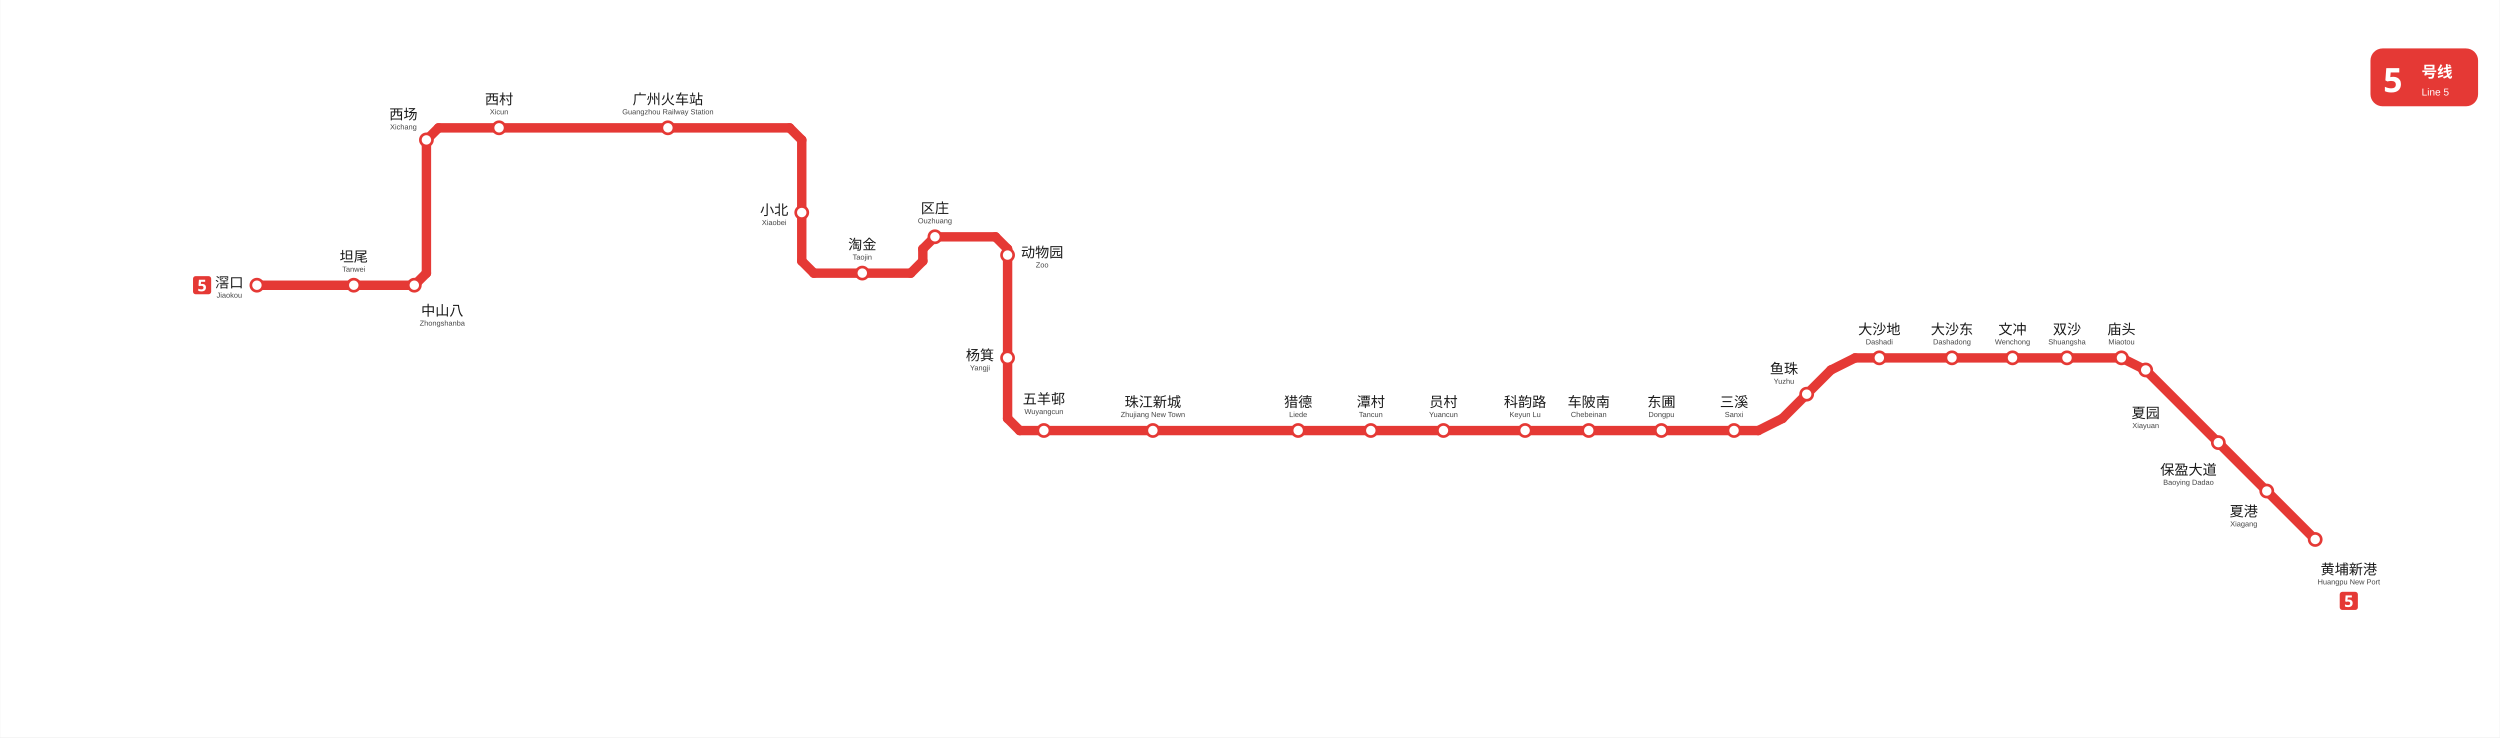
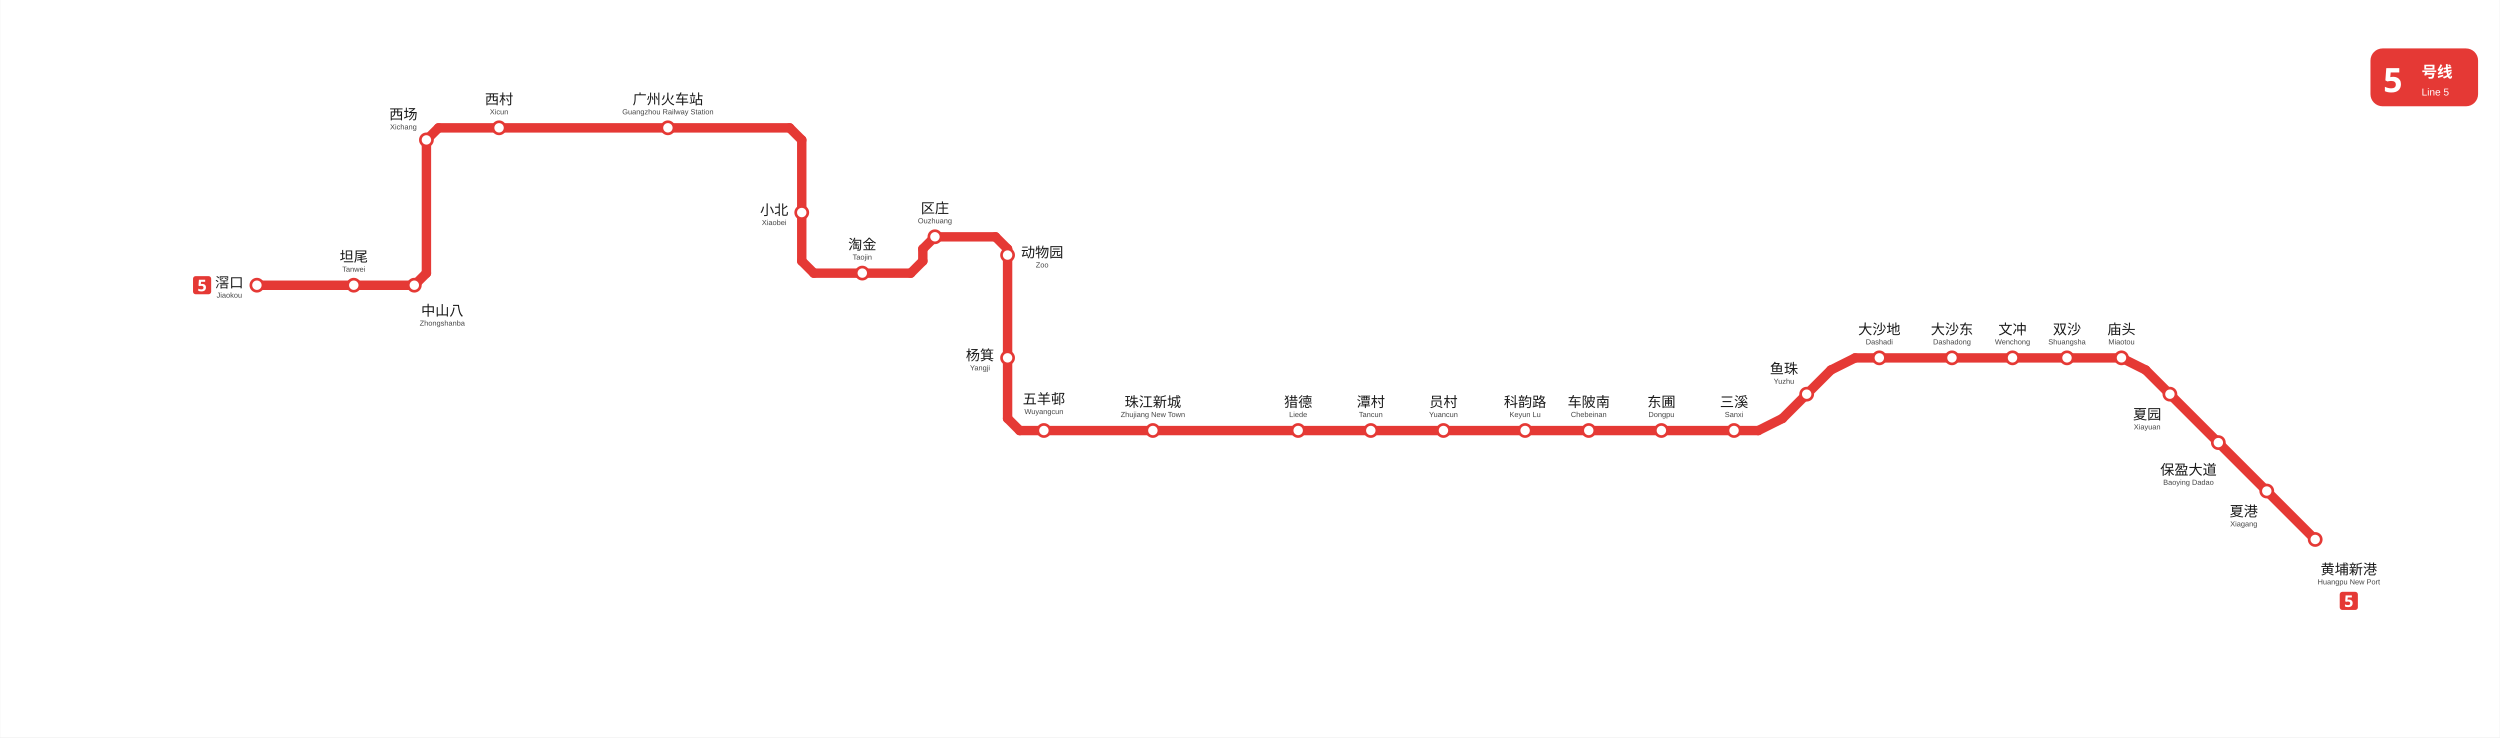
<svg xmlns="http://www.w3.org/2000/svg" viewBox="803.8 744.2 1857.8 548.1" data-pins="三溪,东圃,中山八,五羊邨,保盈大道,动物园,区庄,双沙,员村,坦尾,夏园,夏港,大沙东,大沙地,小北,广州火车站,庙头,文冲,杨箕,淘金,滘口,潭村,猎德,珠江新城,科韵路,西场,西村,车陂南,鱼珠,黄埔新港" width="1858" height="548">
  <rect x="803.755" y="744.2" width="1857.828" height="548.083" fill="#ffffff" />
  <g id="走廊">
    <line x1="2182.50" y1="1010.25" x2="2380.50" y2="1010.25" style="fill:none;stroke:#E53935;stroke-width:7;stroke-linecap:round" />
    <line x1="2128.50" y1="1055.25" x2="2164.50" y2="1019.25" style="fill:none;stroke:#E53935;stroke-width:7;stroke-linecap:round" />
    <line x1="1561.50" y1="1064.25" x2="2110.50" y2="1064.25" style="fill:none;stroke:#E53935;stroke-width:7;stroke-linecap:round" />
    <line x1="1552.50" y1="1055.25" x2="1552.50" y2="929.25" style="fill:none;stroke:#E53935;stroke-width:7;stroke-linecap:round" />
    <line x1="1498.50" y1="920.25" x2="1543.50" y2="920.25" style="fill:none;stroke:#E53935;stroke-width:7;stroke-linecap:round" />
    <line x1="1399.50" y1="848.25" x2="1399.50" y2="938.25" style="fill:none;stroke:#E53935;stroke-width:7;stroke-linecap:round" />
    <line x1="1120.50" y1="947.25" x2="1120.50" y2="848.25" style="fill:none;stroke:#E53935;stroke-width:7;stroke-linecap:round" />
    <line x1="1111.50" y1="956.25" x2="994.50" y2="956.25" style="fill:none;stroke:#E53935;stroke-width:7;stroke-linecap:round" />
    <line x1="1129.50" y1="839.25" x2="1390.50" y2="839.25" style="fill:none;stroke:#E53935;stroke-width:7;stroke-linecap:round" />
    <line x1="1408.50" y1="947.25" x2="1480.50" y2="947.25" style="fill:none;stroke:#E53935;stroke-width:7;stroke-linecap:round" />
    <line x1="1489.50" y1="929.25" x2="1489.50" y2="938.25" style="fill:none;stroke:#E53935;stroke-width:7;stroke-linecap:round" />
    <line x1="2398.50" y1="1019.25" x2="2524.50" y2="1145.25" style="fill:none;stroke:#E53935;stroke-width:7;stroke-linecap:round" />
    <line x1="1552.50" y1="1055.25" x2="1561.50" y2="1064.25" style="fill:none;stroke:#E53935;stroke-width:7;stroke-linecap:round" />
    <line x1="1552.50" y1="929.25" x2="1543.50" y2="920.25" style="fill:none;stroke:#E53935;stroke-width:7;stroke-linecap:round" />
    <line x1="2110.50" y1="1064.25" x2="2128.50" y2="1055.25" style="fill:none;stroke:#E53935;stroke-width:7;stroke-linecap:round" />
    <line x1="2182.50" y1="1010.25" x2="2164.50" y2="1019.25" style="fill:none;stroke:#E53935;stroke-width:7;stroke-linecap:round" />
    <line x1="1399.50" y1="848.25" x2="1390.50" y2="839.25" style="fill:none;stroke:#E53935;stroke-width:7;stroke-linecap:round" />
    <line x1="2380.50" y1="1010.25" x2="2398.50" y2="1019.25" style="fill:none;stroke:#E53935;stroke-width:7;stroke-linecap:round" />
    <line x1="1399.50" y1="938.25" x2="1408.50" y2="947.25" style="fill:none;stroke:#E53935;stroke-width:7;stroke-linecap:round" />
    <line x1="1498.50" y1="920.25" x2="1489.50" y2="929.25" style="fill:none;stroke:#E53935;stroke-width:7;stroke-linecap:round" />
    <line x1="1480.50" y1="947.25" x2="1489.50" y2="938.25" style="fill:none;stroke:#E53935;stroke-width:7;stroke-linecap:round" />
    <line x1="1129.50" y1="839.25" x2="1120.50" y2="848.25" style="fill:none;stroke:#E53935;stroke-width:7;stroke-linecap:round" />
    <line x1="1111.50" y1="956.25" x2="1120.50" y2="947.25" style="fill:none;stroke:#E53935;stroke-width:7;stroke-linecap:round" />
  </g>
  <g id="站圆">
    <circle cx="994.5" cy="956.2" r="4.5" data-nm="滘口" style="fill:#FFFFFF;stroke:#E53935;stroke-width:2" />
    <circle cx="1066.5" cy="956.2" r="4.5" data-nm="坦尾" style="fill:#FFFFFF;stroke:#E53935;stroke-width:2" />
    <circle cx="1111.5" cy="956.2" r="4.5" data-nm="中山八" style="fill:#FFFFFF;stroke:#E53935;stroke-width:2" />
    <circle cx="1120.5" cy="848.2" r="4.5" data-nm="西场" style="fill:#FFFFFF;stroke:#E53935;stroke-width:2" />
    <circle cx="1174.5" cy="839.2" r="4.5" data-nm="西村" style="fill:#FFFFFF;stroke:#E53935;stroke-width:2" />
    <circle cx="1300.0" cy="839.2" r="4.5" data-nm="广州火车站" style="fill:#FFFFFF;stroke:#E53935;stroke-width:2" />
    <circle cx="1399.5" cy="902.2" r="4.5" data-nm="小北" style="fill:#FFFFFF;stroke:#E53935;stroke-width:2" />
    <circle cx="1444.5" cy="947.2" r="4.5" data-nm="淘金" style="fill:#FFFFFF;stroke:#E53935;stroke-width:2" />
    <circle cx="1498.5" cy="920.2" r="4.5" data-nm="区庄" style="fill:#FFFFFF;stroke:#E53935;stroke-width:2" />
    <circle cx="1552.5" cy="933.8" r="4.5" data-nm="动物园" style="fill:#FFFFFF;stroke:#E53935;stroke-width:2" />
    <circle cx="1552.5" cy="1010.2" r="4.5" data-nm="杨箕" style="fill:#FFFFFF;stroke:#E53935;stroke-width:2" />
    <circle cx="1579.5" cy="1064.2" r="4.5" data-nm="五羊邨" style="fill:#FFFFFF;stroke:#E53935;stroke-width:2" />
    <circle cx="1660.5" cy="1064.2" r="4.5" data-nm="珠江新城" style="fill:#FFFFFF;stroke:#E53935;stroke-width:2" />
    <circle cx="1768.5" cy="1064.2" r="4.5" data-nm="猎德" style="fill:#FFFFFF;stroke:#E53935;stroke-width:2" />
    <circle cx="1822.5" cy="1064.2" r="4.5" data-nm="潭村" style="fill:#FFFFFF;stroke:#E53935;stroke-width:2" />
    <circle cx="1876.5" cy="1064.2" r="4.5" data-nm="员村" style="fill:#FFFFFF;stroke:#E53935;stroke-width:2" />
    <circle cx="1937.2" cy="1064.2" r="4.5" data-nm="科韵路" style="fill:#FFFFFF;stroke:#E53935;stroke-width:2" />
    <circle cx="1984.5" cy="1064.2" r="4.5" data-nm="车陂南" style="fill:#FFFFFF;stroke:#E53935;stroke-width:2" />
    <circle cx="2038.5" cy="1064.2" r="4.5" data-nm="东圃" style="fill:#FFFFFF;stroke:#E53935;stroke-width:2" />
    <circle cx="2092.5" cy="1064.2" r="4.5" data-nm="三溪" style="fill:#FFFFFF;stroke:#E53935;stroke-width:2" />
    <circle cx="2146.5" cy="1037.2" r="4.5" data-nm="鱼珠" style="fill:#FFFFFF;stroke:#E53935;stroke-width:2" />
    <circle cx="2200.5" cy="1010.2" r="4.5" data-nm="大沙地" style="fill:#FFFFFF;stroke:#E53935;stroke-width:2" />
    <circle cx="2254.5" cy="1010.2" r="4.5" data-nm="大沙东" style="fill:#FFFFFF;stroke:#E53935;stroke-width:2" />
    <circle cx="2299.5" cy="1010.2" r="4.5" data-nm="文冲" style="fill:#FFFFFF;stroke:#E53935;stroke-width:2" />
    <circle cx="2340.0" cy="1010.2" r="4.5" data-nm="双沙" style="fill:#FFFFFF;stroke:#E53935;stroke-width:2" />
    <circle cx="2380.5" cy="1010.2" r="4.5" data-nm="庙头" style="fill:#FFFFFF;stroke:#E53935;stroke-width:2" />
-     <circle cx="2398.5" cy="1019.2" r="4.5" data-nm="夏园" style="fill:#FFFFFF;stroke:#E53935;stroke-width:2" />
+     <circle cx="2416.5" cy="1037.2" r="4.5" data-nm="夏园" style="fill:#FFFFFF;stroke:#E53935;stroke-width:2" />
    <circle cx="2452.5" cy="1073.2" r="4.5" data-nm="保盈大道" style="fill:#FFFFFF;stroke:#E53935;stroke-width:2" />
    <circle cx="2488.5" cy="1109.2" r="4.5" data-nm="夏港" style="fill:#FFFFFF;stroke:#E53935;stroke-width:2" />
    <circle cx="2524.5" cy="1145.2" r="4.5" data-nm="黄埔新港" style="fill:#FFFFFF;stroke:#E53935;stroke-width:2" />
  </g>
  <g id="线路徽标">
    <g data-badge="header" transform="translate(2565.58 780.2)" data-ink="#FFFFFF" data-box="2565.6,780.2,2645.6,823.2" data-chip="2565.6,780.2,2645.6,823.2">
      <rect x="0" y="0" width="80.0" height="43.0" rx="9.0" fill="#E53935" />
      <text x="9.5" y="32.5" font-family="'Microsoft YaHei', sans-serif" font-size="25" font-weight="bold" fill="#FFFFFF">5</text>
      <text x="38.0" y="21.5" font-family="'Microsoft YaHei', sans-serif" font-size="11.5" font-weight="600" fill="#FFFFFF">号线</text>
      <text x="38.0" y="35.0" font-family="Arial, sans-serif" font-size="7.5" fill="#FFFFFF">Line 5</text>
    </g>
    <g data-badge="chip" transform="translate(947.01 949.455)" data-box="947.0,949.5,960.5,962.9">
      <path d="M11.54 13.49h-9.59c-1.07 0 -1.95 -0.88 -1.95 -1.95v-9.59c0 -1.07 0.88 -1.95 1.95 -1.95h9.59c1.07 0 1.95 0.88 1.95 1.95v9.59C13.49 12.61 12.61 13.49 11.54 13.49z" fill="#E53935" />
      <path d="M6.91 5.77c0.52 0 0.98 0.1 1.39 0.3c0.41 0.2 0.73 0.49 0.97 0.88s0.35 0.86 0.35 1.43c0 0.93 -0.29 1.66 -0.86 2.19c-0.58 0.53 -1.43 0.8 -2.56 0.8c-0.45 0 -0.87 -0.04 -1.27 -0.12s-0.74 -0.2 -1.04 -0.35v-1.56c0.3 0.15 0.65 0.28 1.07 0.39c0.42 0.11 0.81 0.16 1.18 0.16c0.54 0 0.95 -0.11 1.23 -0.33c0.28 -0.22 0.43 -0.56 0.43 -1.03c0 -0.86 -0.57 -1.3 -1.72 -1.3c-0.22 0 -0.46 0.02 -0.7 0.07c-0.24 0.04 -0.44 0.09 -0.6 0.13l-0.72 -0.38l0.32 -4.37h4.64v1.54h-3.06l-0.16 1.68c0.14 -0.02 0.28 -0.05 0.44 -0.08C6.41 5.78 6.63 5.77 6.91 5.77z" fill="#FFFFFF" />
    </g>
    <g data-badge="chip" transform="translate(2542.73 1184.12)" data-box="2542.7,1184.1,2556.2,1197.6">
      <path d="M11.54 13.49h-9.59c-1.07 0 -1.95 -0.88 -1.95 -1.95v-9.59c0 -1.07 0.88 -1.95 1.95 -1.95h9.59c1.07 0 1.95 0.88 1.95 1.95v9.59C13.49 12.61 12.61 13.49 11.54 13.49z" fill="#E53935" />
      <path d="M6.91 5.77c0.52 0 0.98 0.1 1.39 0.3c0.41 0.2 0.73 0.49 0.97 0.88s0.35 0.86 0.35 1.43c0 0.93 -0.29 1.66 -0.86 2.19c-0.58 0.53 -1.43 0.8 -2.56 0.8c-0.45 0 -0.87 -0.04 -1.27 -0.12s-0.74 -0.2 -1.04 -0.35v-1.56c0.3 0.15 0.65 0.28 1.07 0.39c0.42 0.11 0.81 0.16 1.18 0.16c0.54 0 0.95 -0.11 1.23 -0.33c0.28 -0.22 0.43 -0.56 0.43 -1.03c0 -0.86 -0.57 -1.3 -1.72 -1.3c-0.22 0 -0.46 0.02 -0.7 0.07c-0.24 0.04 -0.44 0.09 -0.6 0.13l-0.72 -0.38l0.32 -4.37h4.64v1.54h-3.06l-0.16 1.68c0.14 -0.02 0.28 -0.05 0.44 -0.08C6.41 5.78 6.63 5.77 6.91 5.77z" fill="#FFFFFF" />
    </g>
  </g>
  <g id="站名标注" font-family="'Microsoft YaHei', 'PingFang SC', sans-serif">
    <text x="974.0" y="958.0" text-anchor="middle" font-size="10.5" font-weight="500" fill="#1a1a1a">滘口</text>
    <text x="974.0" y="965.5" text-anchor="middle" font-size="5.5" font-family="Arial, sans-serif" fill="#444444">Jiaokou</text>
    <text x="1066.5" y="938.7" text-anchor="middle" font-size="10.5" font-weight="500" fill="#1a1a1a">坦尾</text>
    <text x="1066.5" y="946.2" text-anchor="middle" font-size="5.5" font-family="Arial, sans-serif" fill="#444444">Tanwei</text>
    <text x="1174.5" y="821.7" text-anchor="middle" font-size="10.5" font-weight="500" fill="#1a1a1a">西村</text>
    <text x="1174.5" y="829.2" text-anchor="middle" font-size="5.5" font-family="Arial, sans-serif" fill="#444444">Xicun</text>
    <text x="1300.0" y="821.7" text-anchor="middle" font-size="10.5" font-weight="500" fill="#1a1a1a">广州火车站</text>
    <text x="1300.0" y="829.2" text-anchor="middle" font-size="5.5" font-family="Arial, sans-serif" fill="#444444">Guangzhou Railway Station</text>
    <text x="1379.0" y="904.0" text-anchor="middle" font-size="10.5" font-weight="500" fill="#1a1a1a">小北</text>
    <text x="1379.0" y="911.5" text-anchor="middle" font-size="5.5" font-family="Arial, sans-serif" fill="#444444">Xiaobei</text>
    <text x="1444.5" y="929.7" text-anchor="middle" font-size="10.5" font-weight="500" fill="#1a1a1a">淘金</text>
    <text x="1444.5" y="937.2" text-anchor="middle" font-size="5.5" font-family="Arial, sans-serif" fill="#444444">Taojin</text>
    <text x="1532.0" y="1012.0" text-anchor="middle" font-size="10.5" font-weight="500" fill="#1a1a1a">杨箕</text>
    <text x="1532.0" y="1019.5" text-anchor="middle" font-size="5.5" font-family="Arial, sans-serif" fill="#444444">Yangji</text>
    <text x="1660.5" y="1046.7" text-anchor="middle" font-size="10.5" font-weight="500" fill="#1a1a1a">珠江新城</text>
    <text x="1660.5" y="1054.2" text-anchor="middle" font-size="5.5" font-family="Arial, sans-serif" fill="#444444">Zhujiang New Town</text>
    <text x="1768.5" y="1046.7" text-anchor="middle" font-size="10.5" font-weight="500" fill="#1a1a1a">猎德</text>
    <text x="1768.5" y="1054.2" text-anchor="middle" font-size="5.5" font-family="Arial, sans-serif" fill="#444444">Liede</text>
    <text x="1822.5" y="1046.7" text-anchor="middle" font-size="10.5" font-weight="500" fill="#1a1a1a">潭村</text>
    <text x="1822.5" y="1054.2" text-anchor="middle" font-size="5.5" font-family="Arial, sans-serif" fill="#444444">Tancun</text>
    <text x="1876.5" y="1046.7" text-anchor="middle" font-size="10.5" font-weight="500" fill="#1a1a1a">员村</text>
    <text x="1876.5" y="1054.2" text-anchor="middle" font-size="5.5" font-family="Arial, sans-serif" fill="#444444">Yuancun</text>
    <text x="1937.2" y="1046.7" text-anchor="middle" font-size="10.5" font-weight="500" fill="#1a1a1a">科韵路</text>
    <text x="1937.2" y="1054.2" text-anchor="middle" font-size="5.5" font-family="Arial, sans-serif" fill="#444444">Keyun Lu</text>
    <text x="1984.5" y="1046.7" text-anchor="middle" font-size="10.5" font-weight="500" fill="#1a1a1a">车陂南</text>
    <text x="1984.5" y="1054.2" text-anchor="middle" font-size="5.5" font-family="Arial, sans-serif" fill="#444444">Chebeinan</text>
    <text x="2038.5" y="1046.7" text-anchor="middle" font-size="10.5" font-weight="500" fill="#1a1a1a">东圃</text>
    <text x="2038.5" y="1054.2" text-anchor="middle" font-size="5.5" font-family="Arial, sans-serif" fill="#444444">Dongpu</text>
    <text x="2092.5" y="1046.7" text-anchor="middle" font-size="10.5" font-weight="500" fill="#1a1a1a">三溪</text>
    <text x="2092.5" y="1054.2" text-anchor="middle" font-size="5.5" font-family="Arial, sans-serif" fill="#444444">Sanxi</text>
    <text x="2129.6" y="1022.0" text-anchor="middle" font-size="10.5" font-weight="500" fill="#1a1a1a">鱼珠</text>
    <text x="2129.6" y="1029.5" text-anchor="middle" font-size="5.5" font-family="Arial, sans-serif" fill="#444444">Yuzhu</text>
    <text x="2200.5" y="992.7" text-anchor="middle" font-size="10.5" font-weight="500" fill="#1a1a1a">大沙地</text>
    <text x="2200.5" y="1000.2" text-anchor="middle" font-size="5.5" font-family="Arial, sans-serif" fill="#444444">Dashadi</text>
    <text x="2254.5" y="992.7" text-anchor="middle" font-size="10.5" font-weight="500" fill="#1a1a1a">大沙东</text>
    <text x="2254.5" y="1000.2" text-anchor="middle" font-size="5.5" font-family="Arial, sans-serif" fill="#444444">Dashadong</text>
    <text x="2299.5" y="992.7" text-anchor="middle" font-size="10.5" font-weight="500" fill="#1a1a1a">文冲</text>
    <text x="2299.5" y="1000.2" text-anchor="middle" font-size="5.5" font-family="Arial, sans-serif" fill="#444444">Wenchong</text>
    <text x="2340.0" y="992.7" text-anchor="middle" font-size="10.5" font-weight="500" fill="#1a1a1a">双沙</text>
    <text x="2340.0" y="1000.2" text-anchor="middle" font-size="5.5" font-family="Arial, sans-serif" fill="#444444">Shuangsha</text>
+     <text x="2399.6" y="1055.9" text-anchor="middle" font-size="10.5" font-weight="500" fill="#1a1a1a">夏园</text>
+     <text x="2399.6" y="1063.4" text-anchor="middle" font-size="5.5" font-family="Arial, sans-serif" fill="#444444">Xiayuan</text>
    <text x="2430.3" y="1097.1" text-anchor="middle" font-size="10.5" font-weight="500" fill="#1a1a1a">保盈大道</text>
    <text x="2430.3" y="1104.6" text-anchor="middle" font-size="5.5" font-family="Arial, sans-serif" fill="#444444">Baoying Dadao</text>
    <text x="2471.4" y="1128.0" text-anchor="middle" font-size="10.5" font-weight="500" fill="#1a1a1a">夏港</text>
    <text x="2471.4" y="1135.5" text-anchor="middle" font-size="5.5" font-family="Arial, sans-serif" fill="#444444">Xiagang</text>
    <text x="2549.5" y="1171.1" text-anchor="middle" font-size="10.5" font-weight="500" fill="#1a1a1a">黄埔新港</text>
    <text x="2549.5" y="1178.6" text-anchor="middle" font-size="5.5" font-family="Arial, sans-serif" fill="#444444">Huangpu New Port</text>
    <text x="1132.3" y="978.8" text-anchor="middle" font-size="10.5" font-weight="500" fill="#1a1a1a">中山八</text>
    <text x="1132.3" y="986.3" text-anchor="middle" font-size="5.5" font-family="Arial, sans-serif" fill="#444444">Zhongshanba</text>
    <text x="1103.4" y="832.9" text-anchor="middle" font-size="10.5" font-weight="500" fill="#1a1a1a">西场</text>
    <text x="1103.4" y="840.4" text-anchor="middle" font-size="5.5" font-family="Arial, sans-serif" fill="#444444">Xichang</text>
    <text x="1498.5" y="902.7" text-anchor="middle" font-size="10.5" font-weight="500" fill="#1a1a1a">区庄</text>
    <text x="1498.5" y="910.2" text-anchor="middle" font-size="5.5" font-family="Arial, sans-serif" fill="#444444">Ouzhuang</text>
    <text x="1578.2" y="935.5" text-anchor="middle" font-size="10.5" font-weight="500" fill="#1a1a1a">动物园</text>
    <text x="1578.2" y="943.0" text-anchor="middle" font-size="5.5" font-family="Arial, sans-serif" fill="#444444">Zoo</text>
    <text x="1579.5" y="1044.5" text-anchor="middle" font-size="10.5" font-weight="500" fill="#1a1a1a">五羊邨</text>
    <text x="1579.5" y="1052.0" text-anchor="middle" font-size="5.5" font-family="Arial, sans-serif" fill="#444444">Wuyangcun</text>
    <text x="2380.5" y="992.7" text-anchor="middle" font-size="10.5" font-weight="500" fill="#1a1a1a">庙头</text>
    <text x="2380.5" y="1000.2" text-anchor="middle" font-size="5.5" font-family="Arial, sans-serif" fill="#444444">Miaotou</text>
-     <text x="2398.5" y="1054.9" text-anchor="middle" font-size="10.5" font-weight="500" fill="#1a1a1a">夏园</text>
-     <text x="2398.5" y="1062.4" text-anchor="middle" font-size="5.5" font-family="Arial, sans-serif" fill="#444444">Xiayuan</text>
  </g>
</svg>
